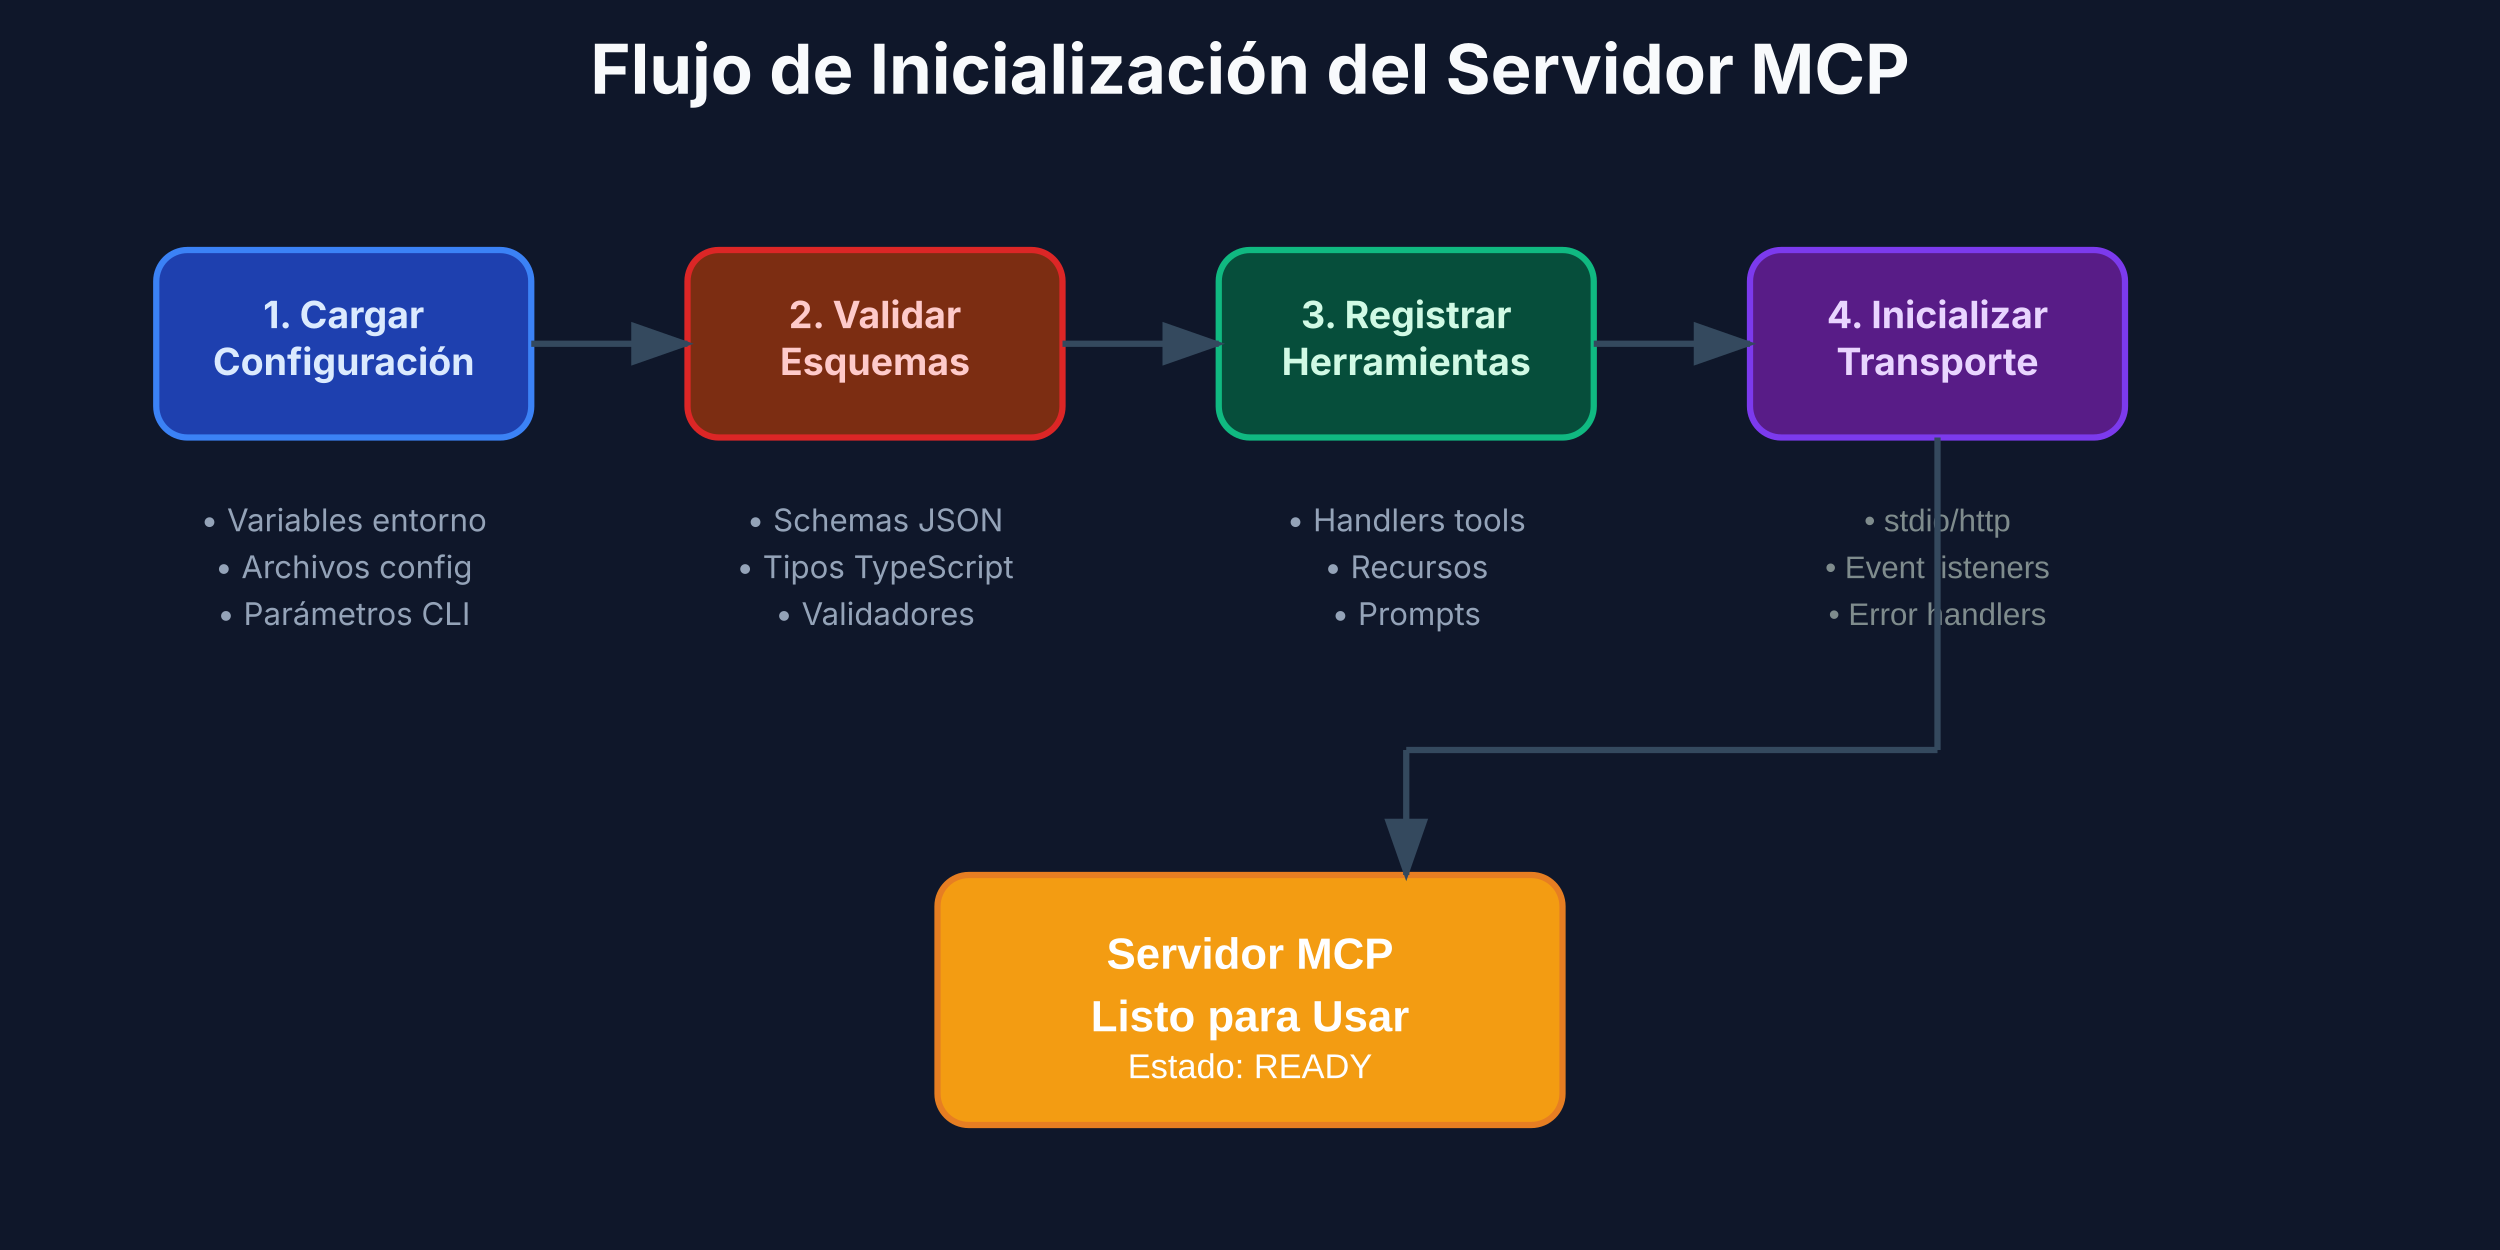
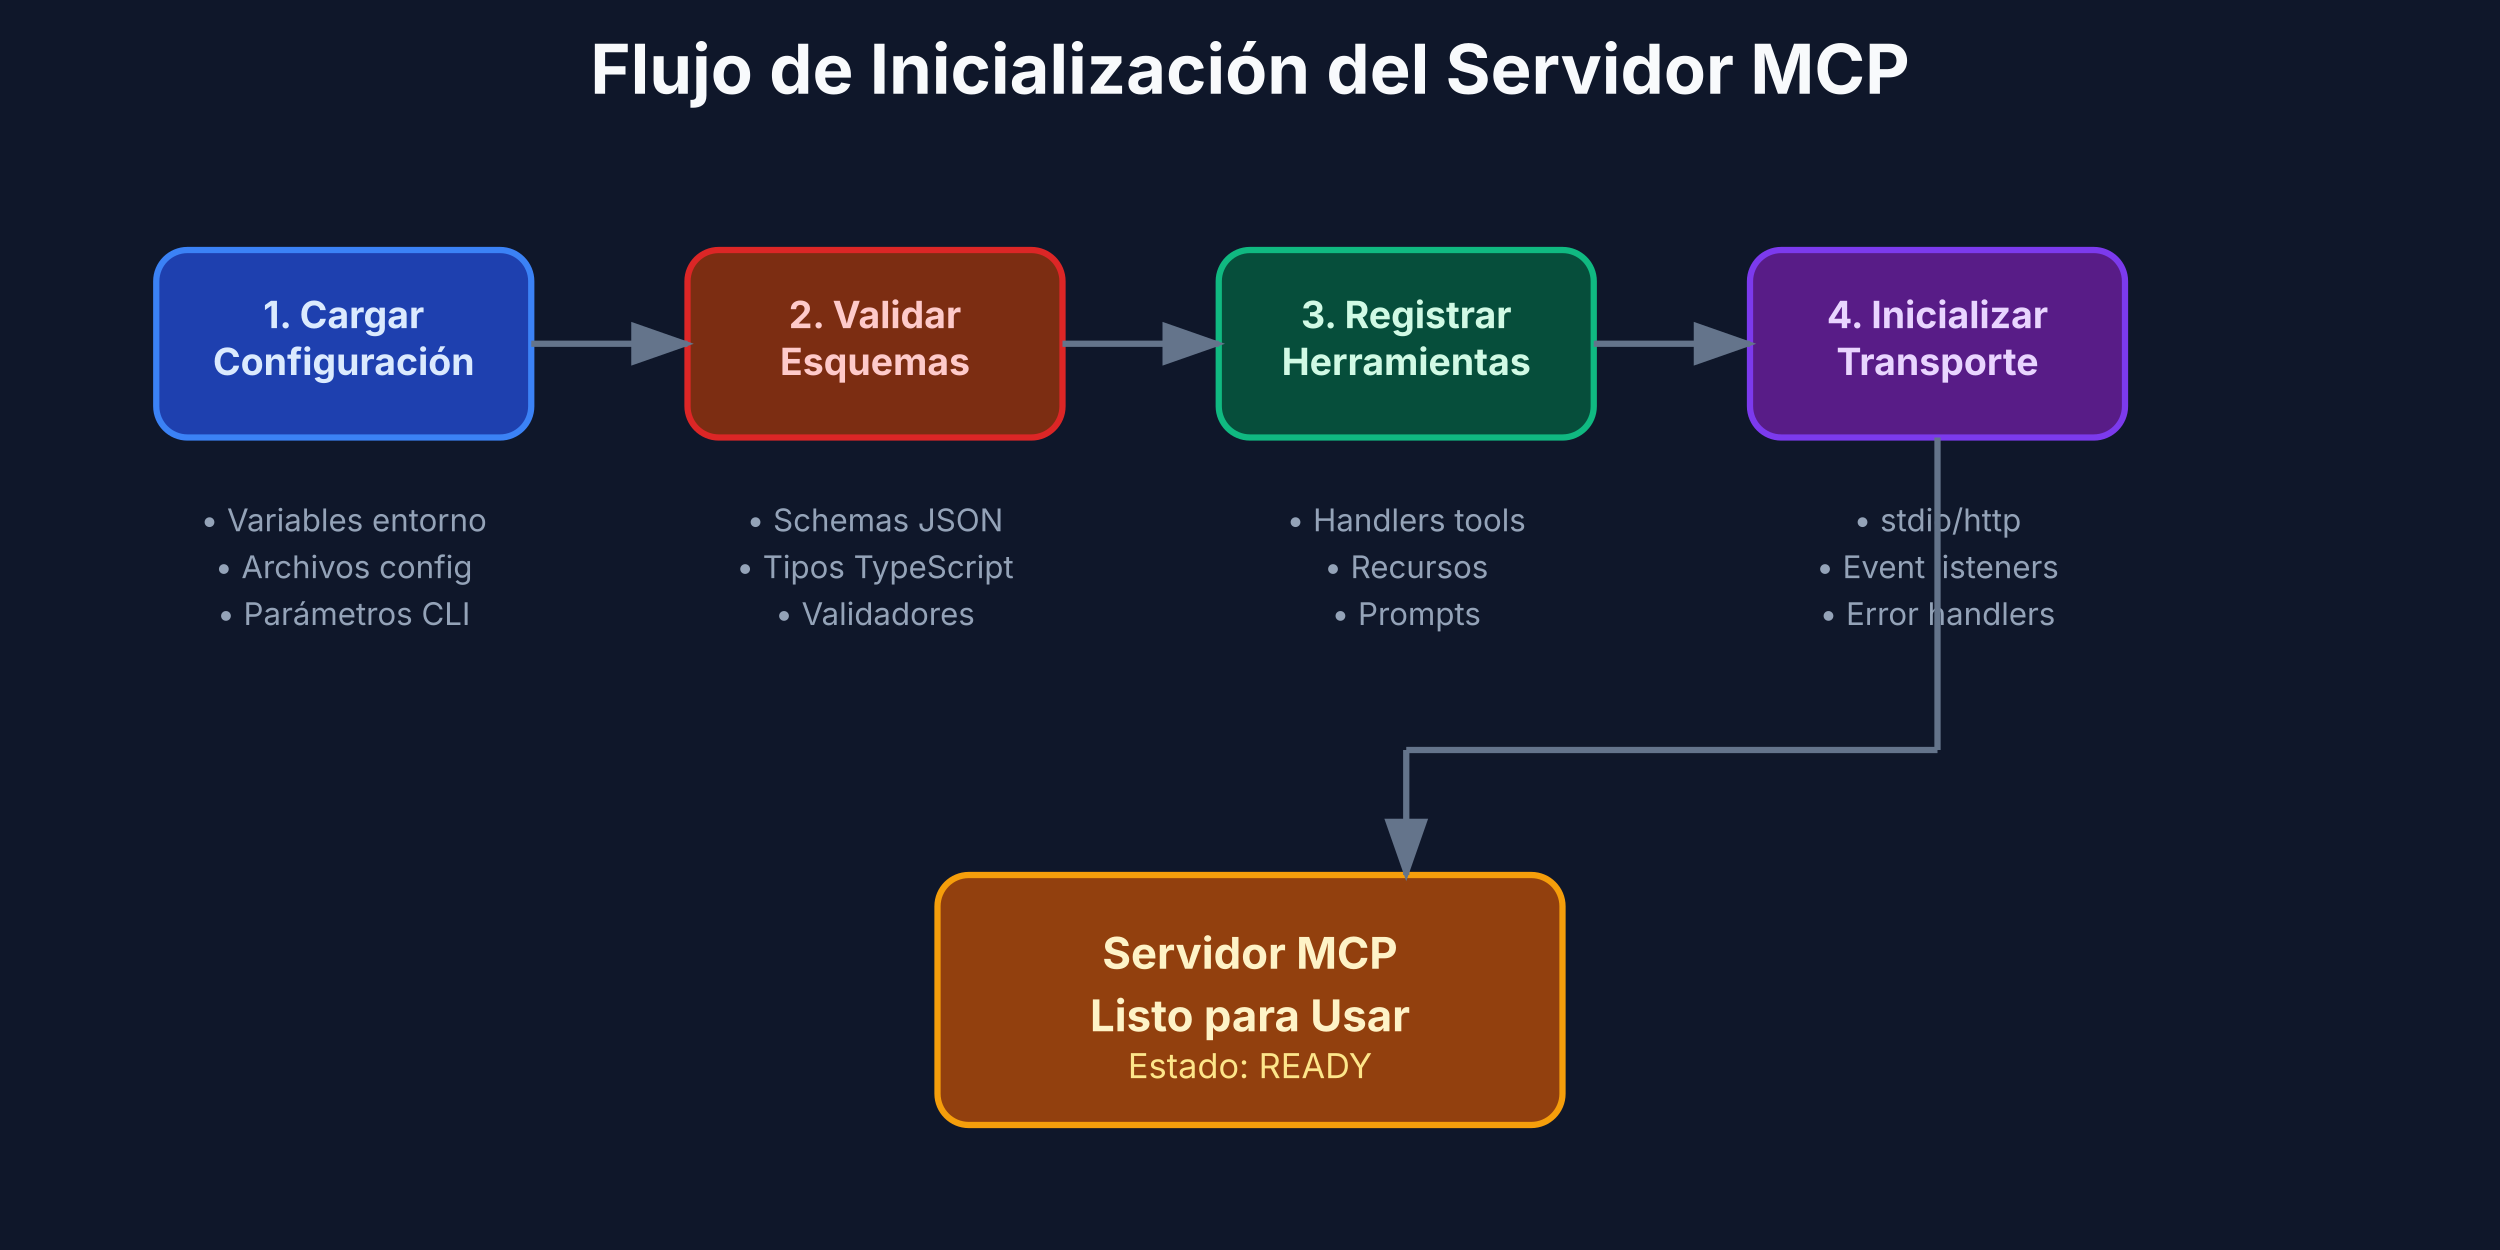
<svg xmlns="http://www.w3.org/2000/svg" viewBox="0 0 800 400">
  <rect width="800" height="400" fill="#0f172a" />
  <text x="400" y="30" text-anchor="middle" font-family="Inter, system-ui, sans-serif" font-size="22" font-weight="bold" fill="#f8fafc">Flujo de Inicialización del Servidor MCP</text>
  <rect x="50" y="80" width="120" height="60" rx="10" fill="#1e40af" stroke="#3b82f6" stroke-width="2" />
  <text x="110" y="105" text-anchor="middle" font-family="Inter, system-ui, sans-serif" font-size="12" font-weight="bold" fill="#dbeafe">1. Cargar</text>
  <text x="110" y="120" text-anchor="middle" font-family="Inter, system-ui, sans-serif" font-size="12" font-weight="bold" fill="#dbeafe">Configuración</text>
  <rect x="220" y="80" width="120" height="60" rx="10" fill="#7c2d12" stroke="#dc2626" stroke-width="2" />
  <text x="280" y="105" text-anchor="middle" font-family="Inter, system-ui, sans-serif" font-size="12" font-weight="bold" fill="#fecaca">2. Validar</text>
  <text x="280" y="120" text-anchor="middle" font-family="Inter, system-ui, sans-serif" font-size="12" font-weight="bold" fill="#fecaca">Esquemas</text>
  <rect x="390" y="80" width="120" height="60" rx="10" fill="#064e3b" stroke="#10b981" stroke-width="2" />
  <text x="450" y="105" text-anchor="middle" font-family="Inter, system-ui, sans-serif" font-size="12" font-weight="bold" fill="#d1fae5">3. Registrar</text>
  <text x="450" y="120" text-anchor="middle" font-family="Inter, system-ui, sans-serif" font-size="12" font-weight="bold" fill="#d1fae5">Herramientas</text>
  <rect x="560" y="80" width="120" height="60" rx="10" fill="#581c87" stroke="#7c3aed" stroke-width="2" />
  <text x="620" y="105" text-anchor="middle" font-family="Inter, system-ui, sans-serif" font-size="12" font-weight="bold" fill="#e9d5ff">4. Inicializar</text>
  <text x="620" y="120" text-anchor="middle" font-family="Inter, system-ui, sans-serif" font-size="12" font-weight="bold" fill="#e9d5ff">Transporte</text>
  <text x="110" y="170" text-anchor="middle" font-family="Inter, system-ui, sans-serif" font-size="10" fill="#94a3b8">• Variables entorno</text>
  <text x="110" y="185" text-anchor="middle" font-family="Inter, system-ui, sans-serif" font-size="10" fill="#94a3b8">• Archivos config</text>
  <text x="110" y="200" text-anchor="middle" font-family="Inter, system-ui, sans-serif" font-size="10" fill="#94a3b8">• Parámetros CLI</text>
  <text x="280" y="170" text-anchor="middle" font-family="Inter, system-ui, sans-serif" font-size="10" fill="#94a3b8">• Schemas JSON</text>
  <text x="280" y="185" text-anchor="middle" font-family="Inter, system-ui, sans-serif" font-size="10" fill="#94a3b8">• Tipos TypeScript</text>
  <text x="280" y="200" text-anchor="middle" font-family="Inter, system-ui, sans-serif" font-size="10" fill="#94a3b8">• Validadores</text>
  <text x="450" y="170" text-anchor="middle" font-family="Inter, system-ui, sans-serif" font-size="10" fill="#94a3b8">• Handlers tools</text>
  <text x="450" y="185" text-anchor="middle" font-family="Inter, system-ui, sans-serif" font-size="10" fill="#94a3b8">• Recursos</text>
  <text x="450" y="200" text-anchor="middle" font-family="Inter, system-ui, sans-serif" font-size="10" fill="#94a3b8">• Prompts</text>
-   <text x="620" y="170" text-anchor="middle" font-family="Arial, sans-serif" font-size="10" fill="#7f8c8d">• stdio/http</text>
-   <text x="620" y="185" text-anchor="middle" font-family="Arial, sans-serif" font-size="10" fill="#7f8c8d">• Event listeners</text>
-   <text x="620" y="200" text-anchor="middle" font-family="Arial, sans-serif" font-size="10" fill="#7f8c8d">• Error handlers</text>
-   <line x1="170" y1="110" x2="220" y2="110" stroke="#34495e" stroke-width="2" marker-end="url(#arrowhead)" />
-   <line x1="340" y1="110" x2="390" y2="110" stroke="#34495e" stroke-width="2" marker-end="url(#arrowhead)" />
-   <line x1="510" y1="110" x2="560" y2="110" stroke="#34495e" stroke-width="2" marker-end="url(#arrowhead)" />
-   <rect x="300" y="280" width="200" height="80" rx="10" fill="#f39c12" stroke="#e67e22" stroke-width="2" />
-   <text x="400" y="310" text-anchor="middle" font-family="Arial, sans-serif" font-size="14" font-weight="bold" fill="white">Servidor MCP</text>
-   <text x="400" y="330" text-anchor="middle" font-family="Arial, sans-serif" font-size="14" font-weight="bold" fill="white">Listo para Usar</text>
-   <text x="400" y="345" text-anchor="middle" font-family="Arial, sans-serif" font-size="11" fill="white">Estado: READY</text>
-   <line x1="620" y1="140" x2="620" y2="240" stroke="#34495e" stroke-width="2" />
-   <line x1="620" y1="240" x2="450" y2="240" stroke="#34495e" stroke-width="2" />
-   <line x1="450" y1="240" x2="450" y2="280" stroke="#34495e" stroke-width="2" marker-end="url(#arrowhead)" />
+   <text x="620" y="170" text-anchor="middle" font-family="Inter, system-ui, sans-serif" font-size="10" fill="#94a3b8">• stdio/http</text>
+   <text x="620" y="185" text-anchor="middle" font-family="Inter, system-ui, sans-serif" font-size="10" fill="#94a3b8">• Event listeners</text>
+   <text x="620" y="200" text-anchor="middle" font-family="Inter, system-ui, sans-serif" font-size="10" fill="#94a3b8">• Error handlers</text>
+   <line x1="170" y1="110" x2="220" y2="110" stroke="#64748b" stroke-width="2" marker-end="url(#arrowhead)" />
+   <line x1="340" y1="110" x2="390" y2="110" stroke="#64748b" stroke-width="2" marker-end="url(#arrowhead)" />
+   <line x1="510" y1="110" x2="560" y2="110" stroke="#64748b" stroke-width="2" marker-end="url(#arrowhead)" />
+   <rect x="300" y="280" width="200" height="80" rx="10" fill="#92400e" stroke="#f59e0b" stroke-width="2" />
+   <text x="400" y="310" text-anchor="middle" font-family="Inter, system-ui, sans-serif" font-size="14" font-weight="bold" fill="#fef3c7">Servidor MCP</text>
+   <text x="400" y="330" text-anchor="middle" font-family="Inter, system-ui, sans-serif" font-size="14" font-weight="bold" fill="#fef3c7">Listo para Usar</text>
+   <text x="400" y="345" text-anchor="middle" font-family="Inter, system-ui, sans-serif" font-size="11" fill="#fde68a">Estado: READY</text>
+   <line x1="620" y1="140" x2="620" y2="240" stroke="#64748b" stroke-width="2" />
+   <line x1="620" y1="240" x2="450" y2="240" stroke="#64748b" stroke-width="2" />
+   <line x1="450" y1="240" x2="450" y2="280" stroke="#64748b" stroke-width="2" marker-end="url(#arrowhead)" />
  <defs>
    <marker id="arrowhead" markerWidth="10" markerHeight="7" refX="9" refY="3.5" orient="auto">
-       <polygon points="0 0, 10 3.5, 0 7" fill="#34495e" />
+       <polygon points="0 0, 10 3.5, 0 7" fill="#64748b" />
    </marker>
  </defs>
</svg>
